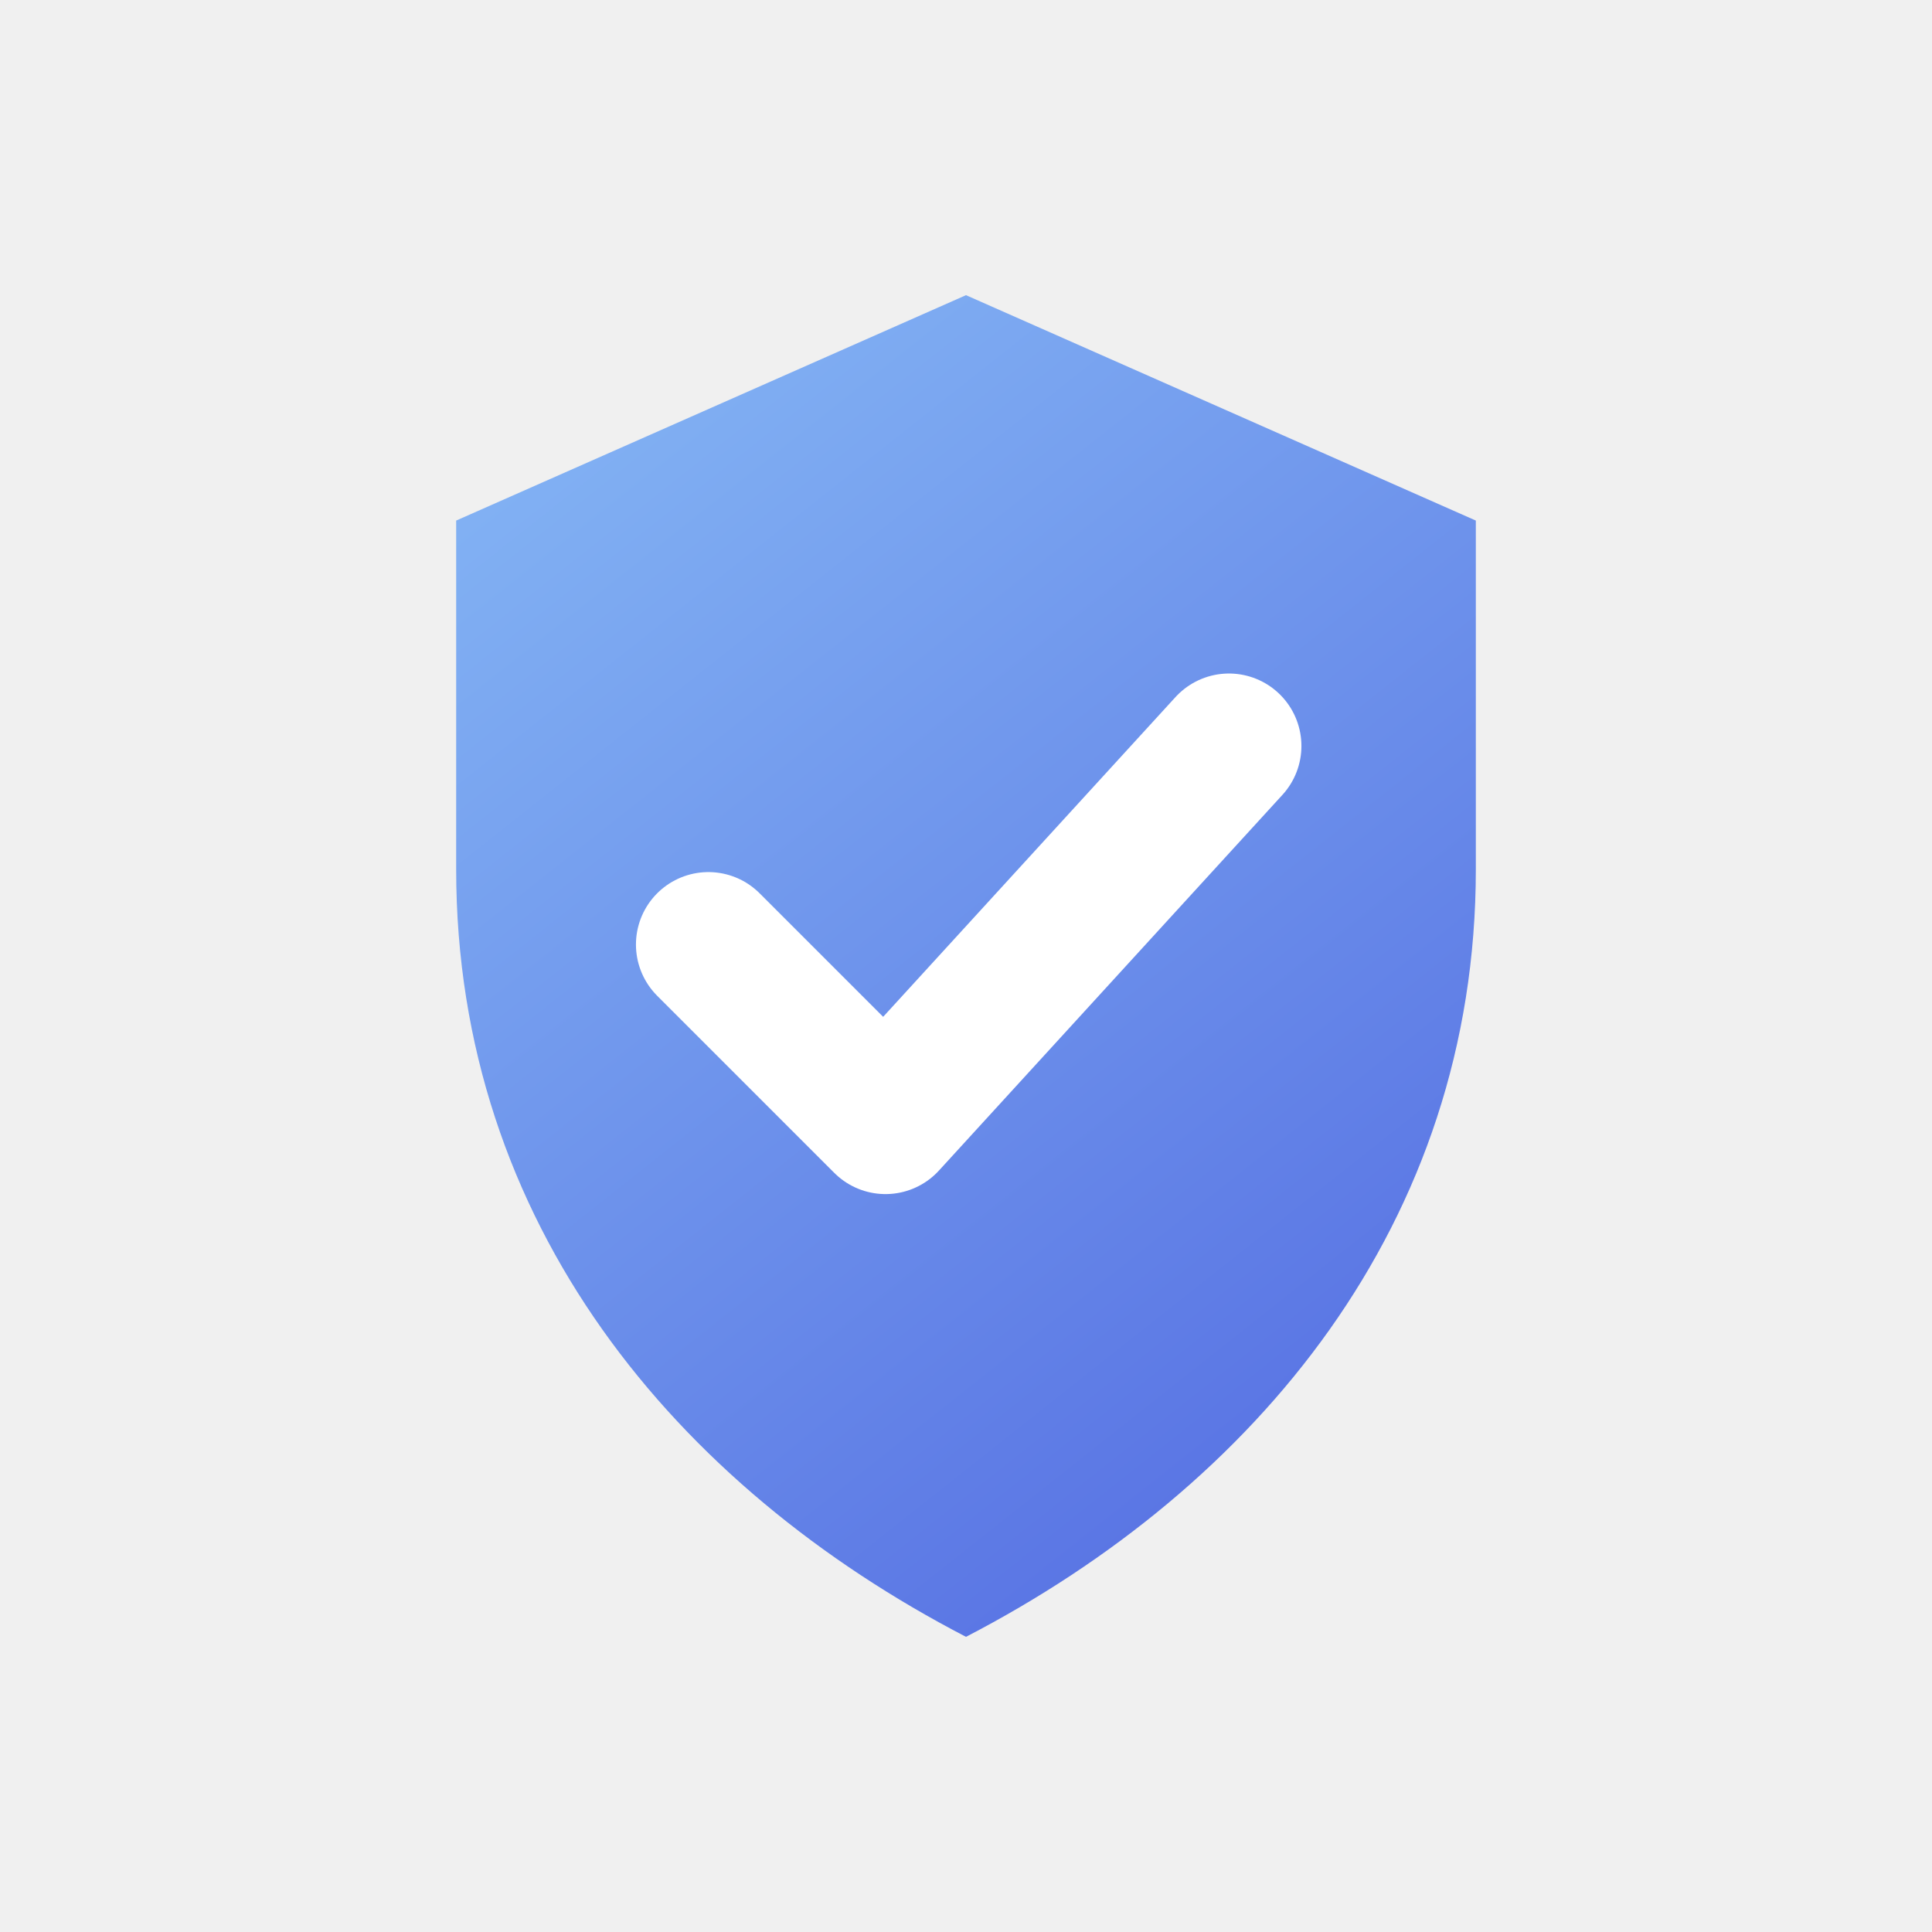
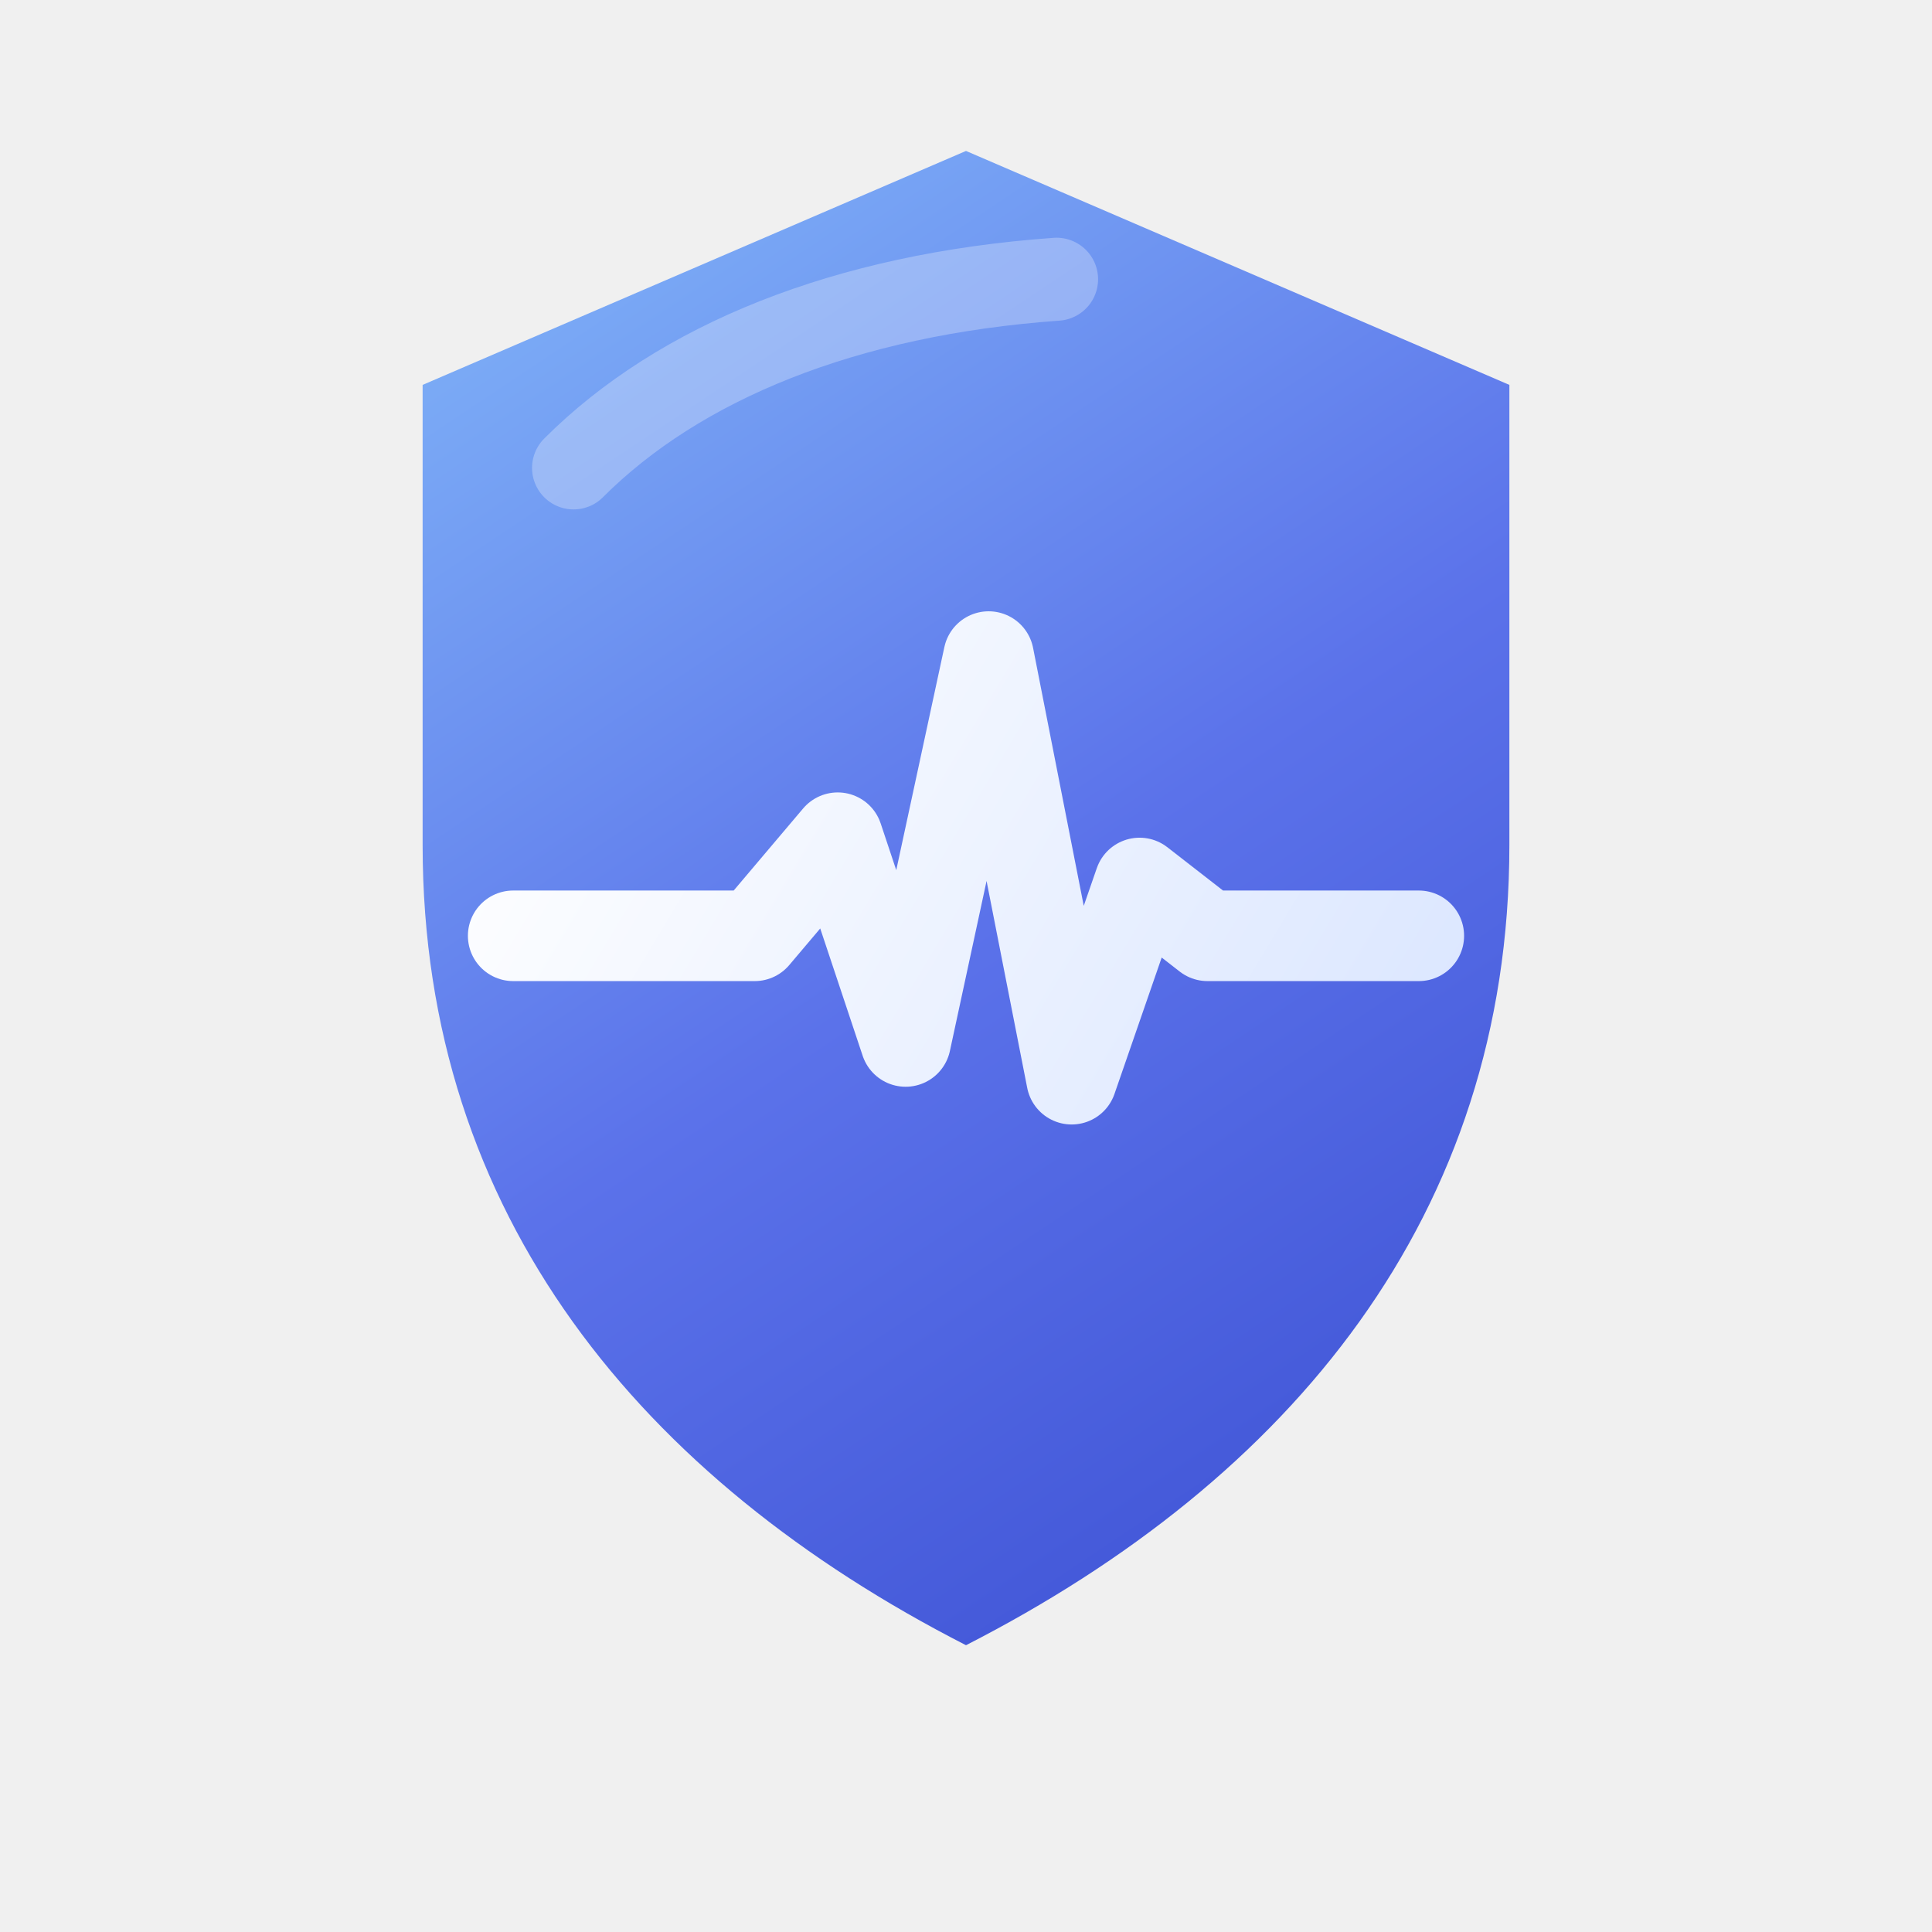
- <svg xmlns="http://www.w3.org/2000/svg" width="36" height="36" viewBox="0 0 36 36" fill="none">
-   <path d="M18 5.5 L27.5 9.7 V16.2 C27.5 22.8 23.4 27.7 18 30.5 C12.6 27.7 8.5 22.8 8.5 16.2 V9.7 Z" fill="url(#csg-shield)" />
-   <path d="M13.2 17.6 L16.5 20.9 L22.9 13.9" stroke="#FFFFFF" stroke-width="2.7" stroke-linecap="round" stroke-linejoin="round" />
+ <svg xmlns="http://www.w3.org/2000/svg" width="128" height="128" viewBox="0 0 128 128" fill="none">
  <defs>
-     <linearGradient id="csg-shield" x1="8.5" y1="6" x2="27.5" y2="30" gradientUnits="userSpaceOnUse">
-       <stop stop-color="#86B8F5" />
-       <stop offset="1" stop-color="#5269E1" />
+     <linearGradient id="csg-body" x1="32" y1="14" x2="96" y2="110" gradientUnits="userSpaceOnUse">
+       <stop stop-color="#7FB2F7" />
+       <stop offset="0.5" stop-color="#5B72EA" />
+       <stop offset="1" stop-color="#3B4FD2" />
+     </linearGradient>
+     <linearGradient id="csg-ecg" x1="34" y1="44" x2="94" y2="80" gradientUnits="userSpaceOnUse">
+       <stop stop-color="#FFFFFF" />
+       <stop offset="1" stop-color="#D9E5FF" />
    </linearGradient>
  </defs>
+   <path d="M64 10 L100 25.5 V56 C100 80.5 85.5 98 64 109 C42.5 98 28 80.5 28 56 V25.5 Z" fill="url(#csg-body)" />
+   <path d="M38 31 C45 24 56 19.5 70 18.5" stroke="#FFFFFF" stroke-opacity="0.28" stroke-width="5.5" stroke-linecap="round" fill="none" />
+   <path d="M34 62 H50 L55.5 55.5 L60 69 L65.5 43.5 L71 71.5 L75.5 58.5 L80 62 H94" stroke="url(#csg-ecg)" stroke-width="6" stroke-linecap="round" stroke-linejoin="round" fill="none" />
</svg>
